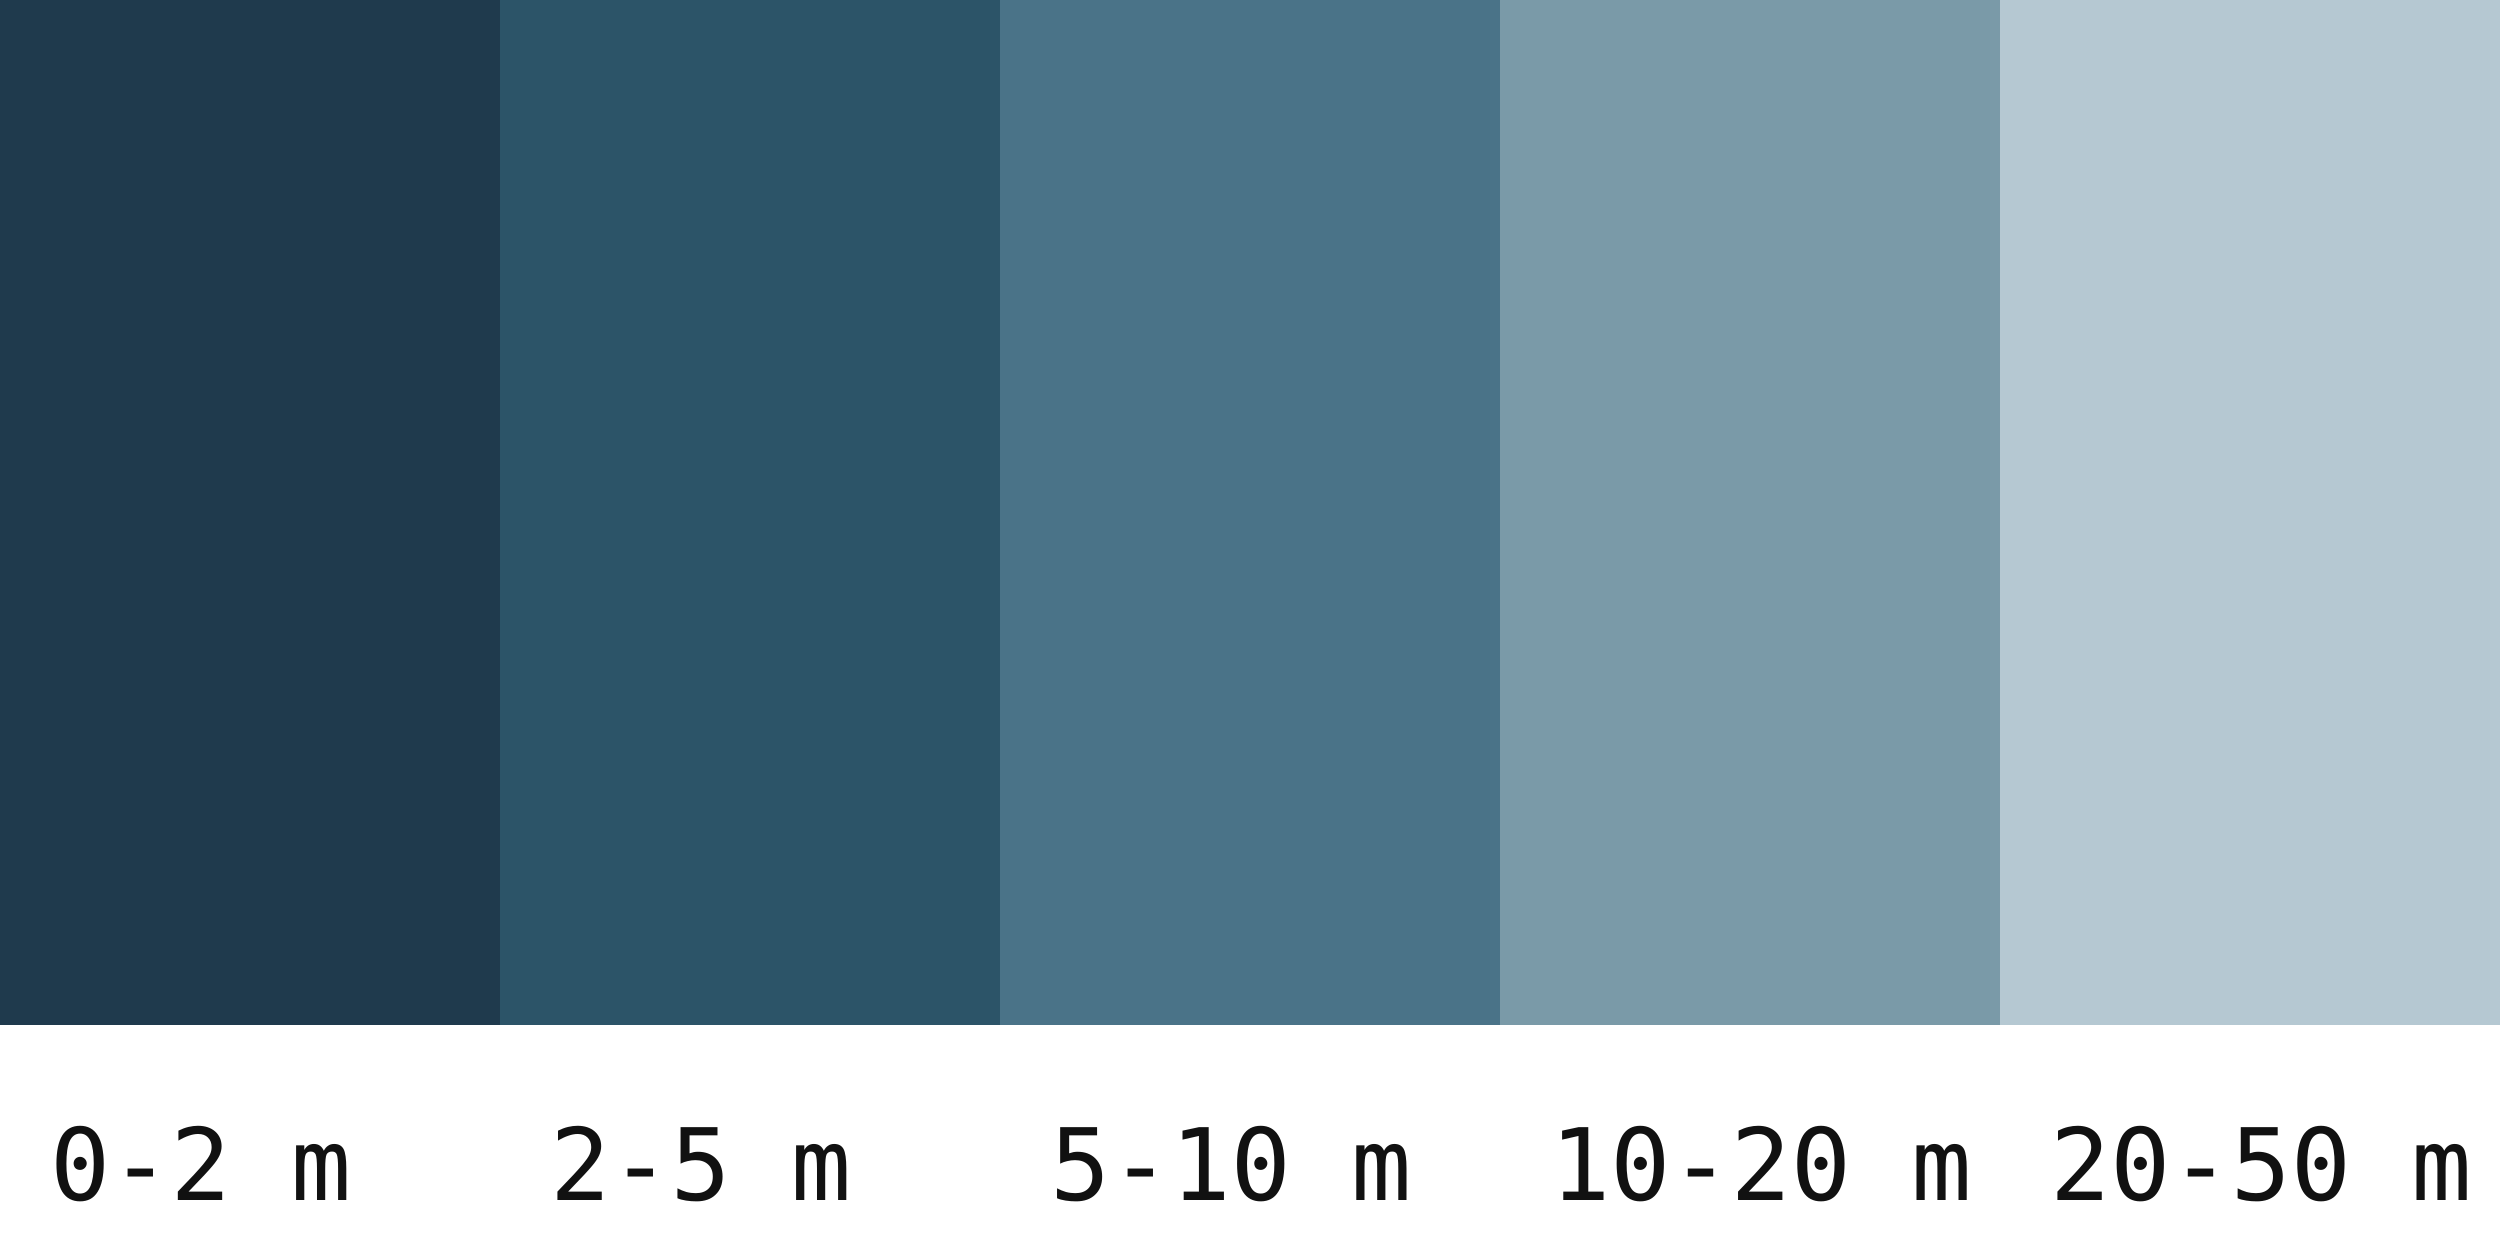
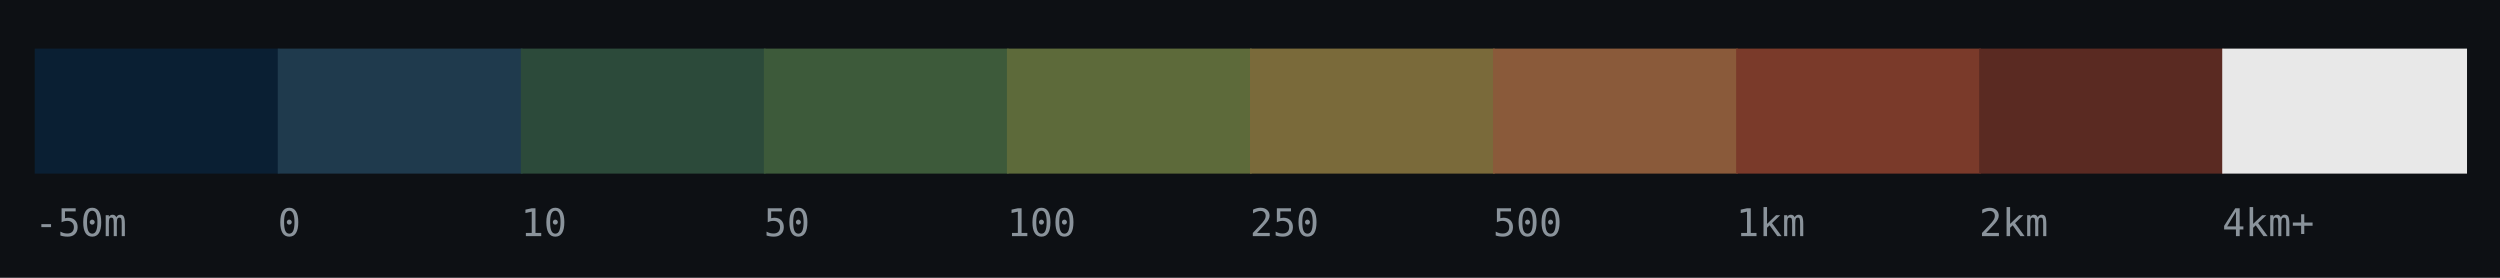
- <svg xmlns="http://www.w3.org/2000/svg" width="200" height="100" viewBox="0 0 200 100">
-   <rect x="0.0" y="0" width="40.0" height="82" fill="#1f3a4d" />
-   <text x="4.0" y="96" font-family="monospace" font-size="8" fill="#111">0-2 m</text>
-   <rect x="40.0" y="0" width="40.0" height="82" fill="#2c5468" />
-   <text x="44.0" y="96" font-family="monospace" font-size="8" fill="#111">2-5 m</text>
-   <rect x="80.0" y="0" width="40.0" height="82" fill="#4a7388" />
-   <text x="84.0" y="96" font-family="monospace" font-size="8" fill="#111">5-10 m</text>
-   <rect x="120.0" y="0" width="40.0" height="82" fill="#7a9aa8" />
-   <text x="124.0" y="96" font-family="monospace" font-size="8" fill="#111">10-20 m</text>
-   <rect x="160.0" y="0" width="40.0" height="82" fill="#b5c8d2" />
-   <text x="164.0" y="96" font-family="monospace" font-size="8" fill="#111">20-50 m</text>
+ <svg xmlns="http://www.w3.org/2000/svg" width="720" height="80" viewBox="0 0 720 80">
+   <rect width="720" height="80" fill="#0d1014" />
+   <rect x="10.00" y="14" width="70.50" height="36" fill="#0a1f33" />
+   <text x="10.00" y="68" font-family="ui-monospace,Menlo,monospace" font-size="11" fill="#8a939b">-50m</text>
+   <rect x="80.00" y="14" width="70.50" height="36" fill="#1f3a4d" />
+   <text x="80.00" y="68" font-family="ui-monospace,Menlo,monospace" font-size="11" fill="#8a939b">0</text>
+   <rect x="150.00" y="14" width="70.50" height="36" fill="#2c4a3a" />
+   <text x="150.00" y="68" font-family="ui-monospace,Menlo,monospace" font-size="11" fill="#8a939b">10</text>
+   <rect x="220.00" y="14" width="70.50" height="36" fill="#3d5a3a" />
+   <text x="220.00" y="68" font-family="ui-monospace,Menlo,monospace" font-size="11" fill="#8a939b">50</text>
+   <rect x="290.00" y="14" width="70.50" height="36" fill="#5d6a3a" />
+   <text x="290.00" y="68" font-family="ui-monospace,Menlo,monospace" font-size="11" fill="#8a939b">100</text>
+   <rect x="360.00" y="14" width="70.50" height="36" fill="#7a6a3a" />
+   <text x="360.00" y="68" font-family="ui-monospace,Menlo,monospace" font-size="11" fill="#8a939b">250</text>
+   <rect x="430.00" y="14" width="70.50" height="36" fill="#8a5a3a" />
+   <text x="430.00" y="68" font-family="ui-monospace,Menlo,monospace" font-size="11" fill="#8a939b">500</text>
+   <rect x="500.00" y="14" width="70.50" height="36" fill="#7a3a2a" />
+   <text x="500.00" y="68" font-family="ui-monospace,Menlo,monospace" font-size="11" fill="#8a939b">1km</text>
+   <rect x="570.00" y="14" width="70.50" height="36" fill="#5a2a22" />
+   <text x="570.00" y="68" font-family="ui-monospace,Menlo,monospace" font-size="11" fill="#8a939b">2km</text>
+   <rect x="640.00" y="14" width="70.50" height="36" fill="#e8e8e8" />
+   <text x="640.00" y="68" font-family="ui-monospace,Menlo,monospace" font-size="11" fill="#8a939b">4km+</text>
</svg>
